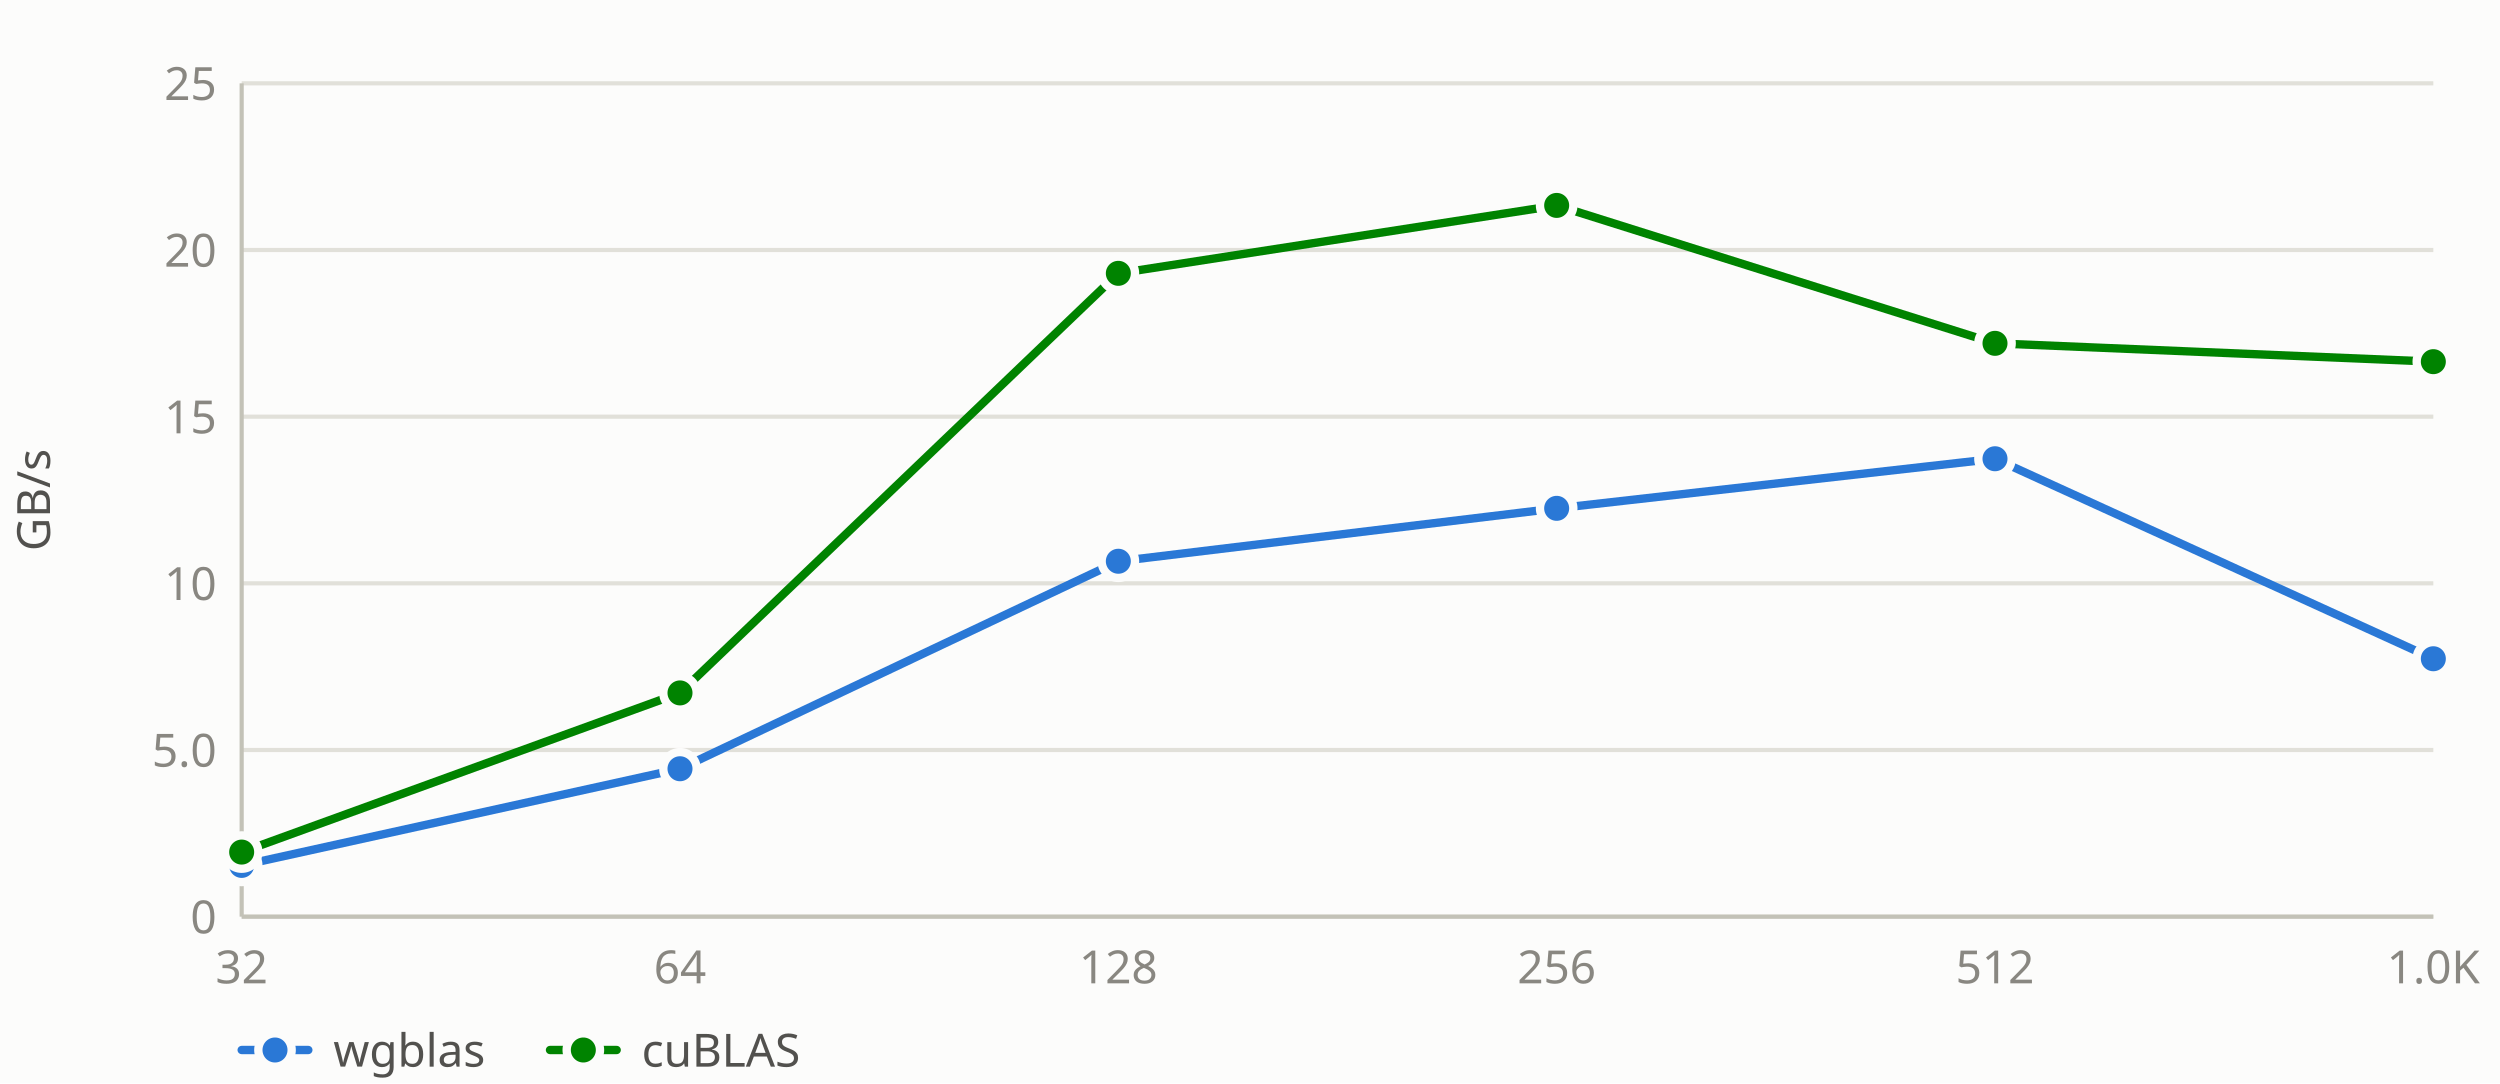
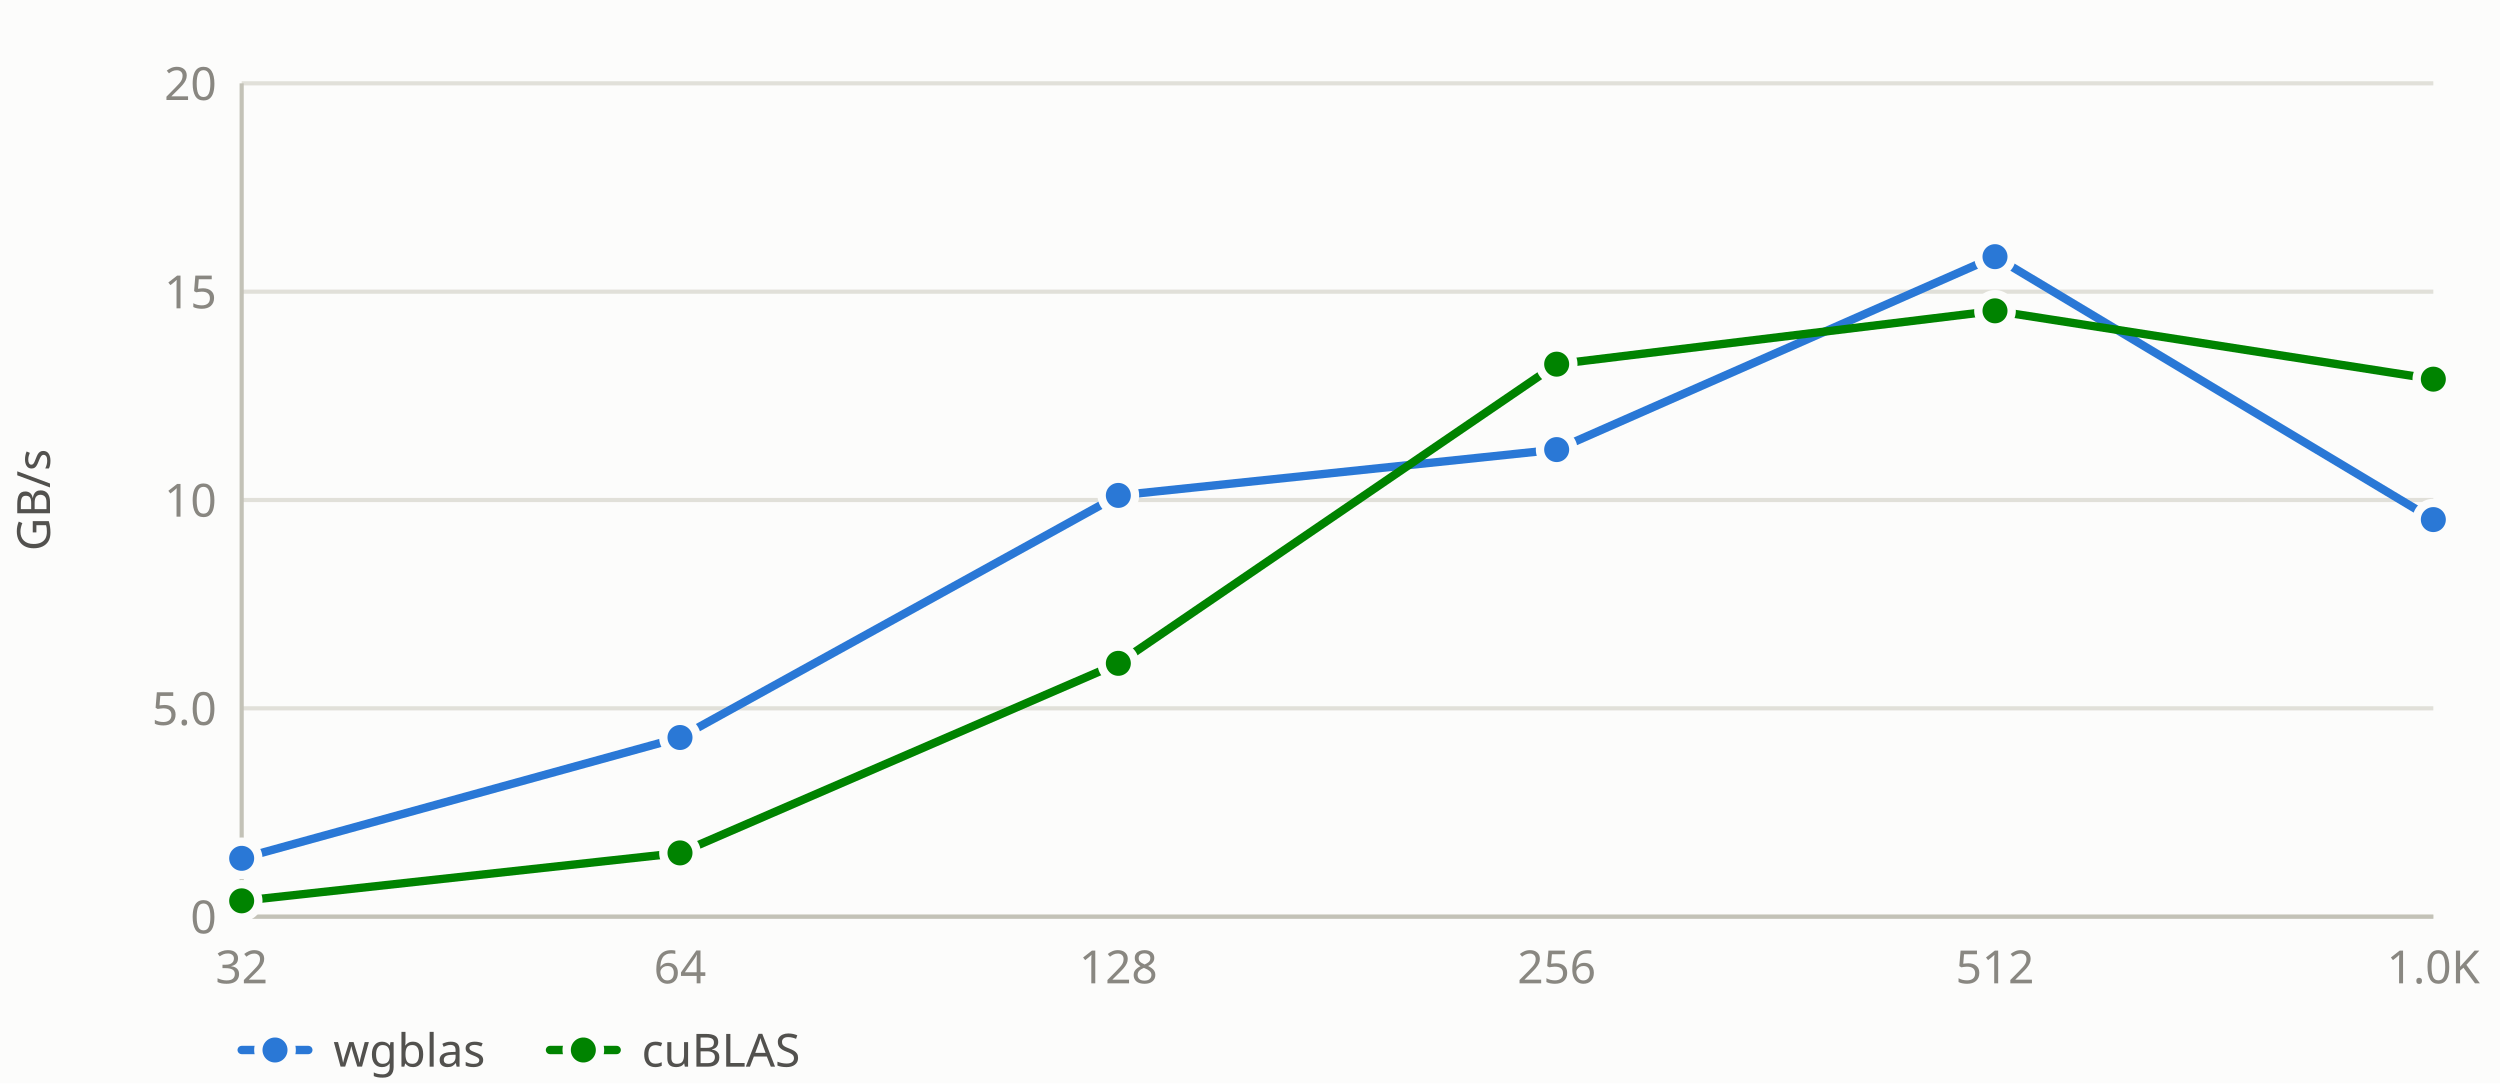
<svg xmlns="http://www.w3.org/2000/svg" id="bc-sgemm-trans-transpose-no-transpose-nvidia_geforce_gtx_1650-gbs" viewBox="0 0 600 260" width="600" height="260" role="img" aria-label="GB/s vs n">
  <style>#bc-sgemm-trans-transpose-no-transpose-nvidia_geforce_gtx_1650-gbs .bg{fill:#fcfcfb}#bc-sgemm-trans-transpose-no-transpose-nvidia_geforce_gtx_1650-gbs .gr{stroke:#e1e0d9;stroke-width:1;fill:none}#bc-sgemm-trans-transpose-no-transpose-nvidia_geforce_gtx_1650-gbs .ax{stroke:#c3c2b7;stroke-width:1;fill:none}#bc-sgemm-trans-transpose-no-transpose-nvidia_geforce_gtx_1650-gbs .at{fill:#898781;font:11px/1 system-ui,sans-serif}#bc-sgemm-trans-transpose-no-transpose-nvidia_geforce_gtx_1650-gbs .lt{fill:#52514e;font:11px/1 system-ui,sans-serif}#bc-sgemm-trans-transpose-no-transpose-nvidia_geforce_gtx_1650-gbs .ln1{stroke:#2a78d6;fill:none;stroke-width:2;stroke-linejoin:round;stroke-linecap:round}#bc-sgemm-trans-transpose-no-transpose-nvidia_geforce_gtx_1650-gbs .mk1{fill:#2a78d6;stroke:#fcfcfb;stroke-width:2}#bc-sgemm-trans-transpose-no-transpose-nvidia_geforce_gtx_1650-gbs .ln2{stroke:#008300;fill:none;stroke-width:2;stroke-linejoin:round;stroke-linecap:round}#bc-sgemm-trans-transpose-no-transpose-nvidia_geforce_gtx_1650-gbs .mk2{fill:#008300;stroke:#fcfcfb;stroke-width:2}@media(prefers-color-scheme:dark){#bc-sgemm-trans-transpose-no-transpose-nvidia_geforce_gtx_1650-gbs .bg{fill:#1a1a19}#bc-sgemm-trans-transpose-no-transpose-nvidia_geforce_gtx_1650-gbs .gr{stroke:#2c2c2a}#bc-sgemm-trans-transpose-no-transpose-nvidia_geforce_gtx_1650-gbs .ax{stroke:#383835}#bc-sgemm-trans-transpose-no-transpose-nvidia_geforce_gtx_1650-gbs .at{fill:#898781}#bc-sgemm-trans-transpose-no-transpose-nvidia_geforce_gtx_1650-gbs .lt{fill:#c3c2b7}#bc-sgemm-trans-transpose-no-transpose-nvidia_geforce_gtx_1650-gbs .ln1{stroke:#3987e5}#bc-sgemm-trans-transpose-no-transpose-nvidia_geforce_gtx_1650-gbs .mk1{fill:#3987e5;stroke:#1a1a19}#bc-sgemm-trans-transpose-no-transpose-nvidia_geforce_gtx_1650-gbs .ln2{stroke:#008300}#bc-sgemm-trans-transpose-no-transpose-nvidia_geforce_gtx_1650-gbs .mk2{fill:#008300;stroke:#1a1a19}}:root[data-theme=dark] #bc-sgemm-trans-transpose-no-transpose-nvidia_geforce_gtx_1650-gbs .bg{fill:#1a1a19}:root[data-theme=dark] #bc-sgemm-trans-transpose-no-transpose-nvidia_geforce_gtx_1650-gbs .gr{stroke:#2c2c2a}:root[data-theme=dark] #bc-sgemm-trans-transpose-no-transpose-nvidia_geforce_gtx_1650-gbs .ax{stroke:#383835}:root[data-theme=dark] #bc-sgemm-trans-transpose-no-transpose-nvidia_geforce_gtx_1650-gbs .lt{fill:#c3c2b7}:root[data-theme=dark] #bc-sgemm-trans-transpose-no-transpose-nvidia_geforce_gtx_1650-gbs .ln1{stroke:#3987e5}:root[data-theme=dark] #bc-sgemm-trans-transpose-no-transpose-nvidia_geforce_gtx_1650-gbs .mk1{fill:#3987e5;stroke:#1a1a19}:root[data-theme=dark] #bc-sgemm-trans-transpose-no-transpose-nvidia_geforce_gtx_1650-gbs .mk2{stroke:#1a1a19}</style>
  <rect class="bg" width="600" height="260" />
  <line class="gr" x1="58" y1="220.0" x2="584" y2="220.0" />
-   <line class="gr" x1="58" y1="180.0" x2="584" y2="180.0" />
-   <line class="gr" x1="58" y1="140.0" x2="584" y2="140.0" />
-   <line class="gr" x1="58" y1="100.0" x2="584" y2="100.0" />
-   <line class="gr" x1="58" y1="60.0" x2="584" y2="60.0" />
+   <line class="gr" x1="58" y1="170.0" x2="584" y2="170.0" />
+   <line class="gr" x1="58" y1="120.0" x2="584" y2="120.0" />
+   <line class="gr" x1="58" y1="70.0" x2="584" y2="70.0" />
  <line class="gr" x1="58" y1="20.0" x2="584" y2="20.0" />
  <line class="ax" x1="58" y1="20" x2="58" y2="220" />
  <line class="ax" x1="58" y1="220" x2="584" y2="220" />
  <text class="at" x="52" y="224.0" text-anchor="end">0</text>
-   <text class="at" x="52" y="184.0" text-anchor="end">5.0</text>
-   <text class="at" x="52" y="144.0" text-anchor="end">10</text>
-   <text class="at" x="52" y="104.0" text-anchor="end">15</text>
-   <text class="at" x="52" y="64.0" text-anchor="end">20</text>
-   <text class="at" x="52" y="24.0" text-anchor="end">25</text>
+   <text class="at" x="52" y="174.0" text-anchor="end">5.0</text>
+   <text class="at" x="52" y="124.0" text-anchor="end">10</text>
+   <text class="at" x="52" y="74.0" text-anchor="end">15</text>
+   <text class="at" x="52" y="24.0" text-anchor="end">20</text>
  <text class="lt" x="12" y="120.0" text-anchor="middle" transform="rotate(-90 12 120.0)">GB/s</text>
  <text class="at" x="58.0" y="236" text-anchor="middle">32</text>
  <text class="at" x="163.2" y="236" text-anchor="middle">64</text>
  <text class="at" x="268.4" y="236" text-anchor="middle">128</text>
  <text class="at" x="373.6" y="236" text-anchor="middle">256</text>
  <text class="at" x="478.8" y="236" text-anchor="middle">512</text>
  <text class="at" x="584.0" y="236" text-anchor="middle">1.0K</text>
-   <polyline class="ln1" points="58.0,207.7 163.2,184.5 268.4,134.7 373.6,122.0 478.8,110.1 584.0,158.1" />
-   <polyline class="ln2" points="58.0,204.5 163.2,166.3 268.4,65.6 373.6,49.3 478.8,82.4 584.0,86.8" />
-   <circle class="mk1" cx="58.0" cy="207.7" r="4" />
-   <circle class="mk1" cx="163.2" cy="184.5" r="4" />
-   <circle class="mk1" cx="268.4" cy="134.7" r="4" />
-   <circle class="mk1" cx="373.6" cy="122.0" r="4" />
-   <circle class="mk1" cx="478.8" cy="110.1" r="4" />
-   <circle class="mk1" cx="584.0" cy="158.1" r="4" />
-   <circle class="mk2" cx="58.0" cy="204.5" r="4" />
-   <circle class="mk2" cx="163.2" cy="166.3" r="4" />
-   <circle class="mk2" cx="268.4" cy="65.6" r="4" />
-   <circle class="mk2" cx="373.6" cy="49.3" r="4" />
-   <circle class="mk2" cx="478.8" cy="82.4" r="4" />
-   <circle class="mk2" cx="584.0" cy="86.8" r="4" />
+   <polyline class="ln1" points="58.0,206.0 163.2,177.0 268.4,118.9 373.6,107.9 478.8,61.6 584.0,124.7" />
+   <polyline class="ln2" points="58.0,216.2 163.2,204.7 268.4,159.2 373.6,87.4 478.8,74.6 584.0,91.0" />
+   <circle class="mk1" cx="58.0" cy="206.0" r="4" />
+   <circle class="mk1" cx="163.2" cy="177.0" r="4" />
+   <circle class="mk1" cx="268.4" cy="118.9" r="4" />
+   <circle class="mk1" cx="373.6" cy="107.9" r="4" />
+   <circle class="mk1" cx="478.8" cy="61.6" r="4" />
+   <circle class="mk1" cx="584.0" cy="124.7" r="4" />
+   <circle class="mk2" cx="58.0" cy="216.2" r="4" />
+   <circle class="mk2" cx="163.2" cy="204.7" r="4" />
+   <circle class="mk2" cx="268.4" cy="159.2" r="4" />
+   <circle class="mk2" cx="373.6" cy="87.4" r="4" />
+   <circle class="mk2" cx="478.8" cy="74.6" r="4" />
+   <circle class="mk2" cx="584.0" cy="91.0" r="4" />
  <line class="ln1" x1="58" y1="252" x2="74" y2="252" />
  <circle class="mk1" cx="66" cy="252" r="4" />
  <text class="lt" x="80" y="256">wgblas</text>
  <line class="ln2" x1="132" y1="252" x2="148" y2="252" />
  <circle class="mk2" cx="140" cy="252" r="4" />
  <text class="lt" x="154" y="256">cuBLAS</text>
</svg>
